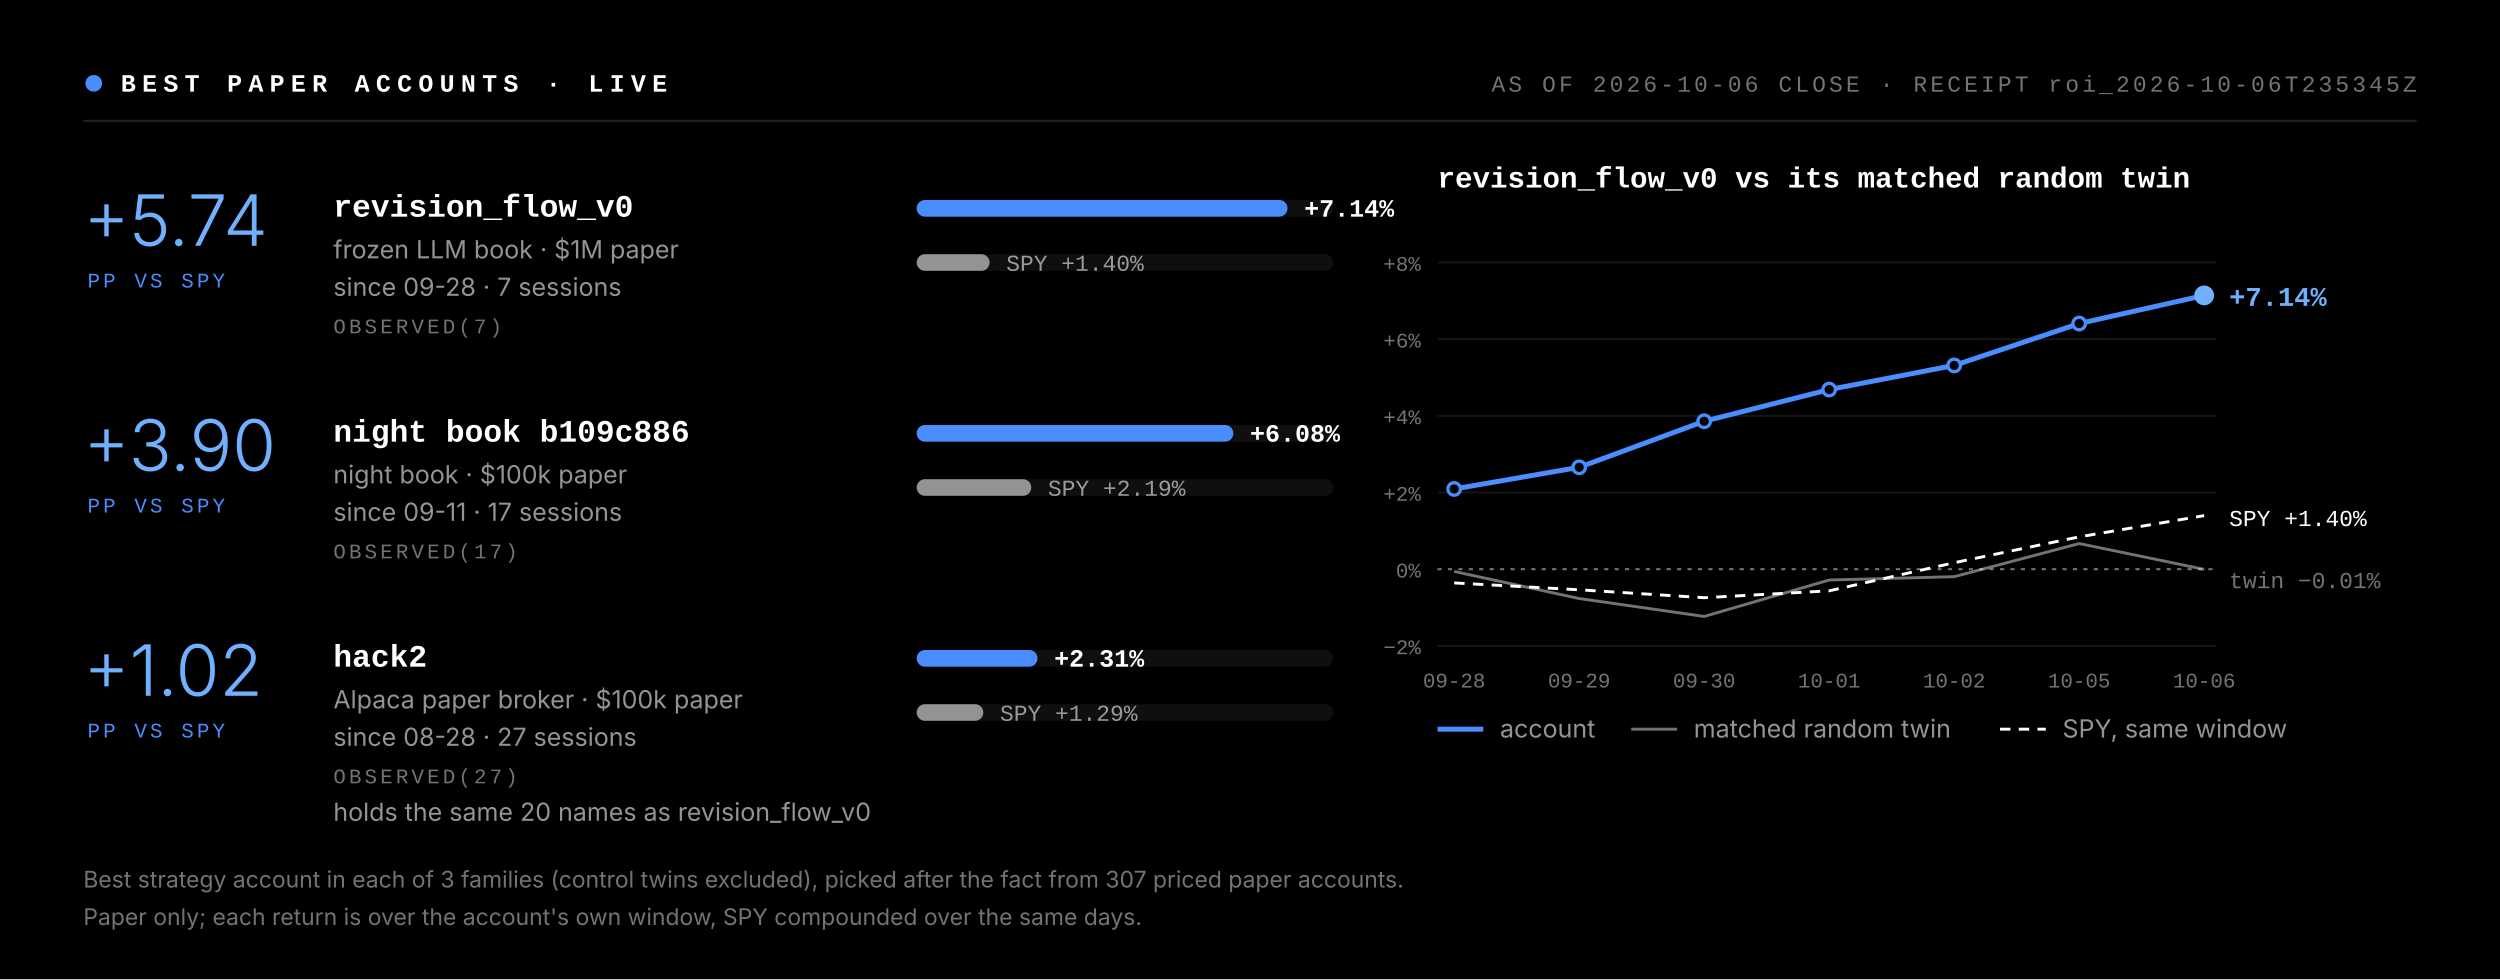
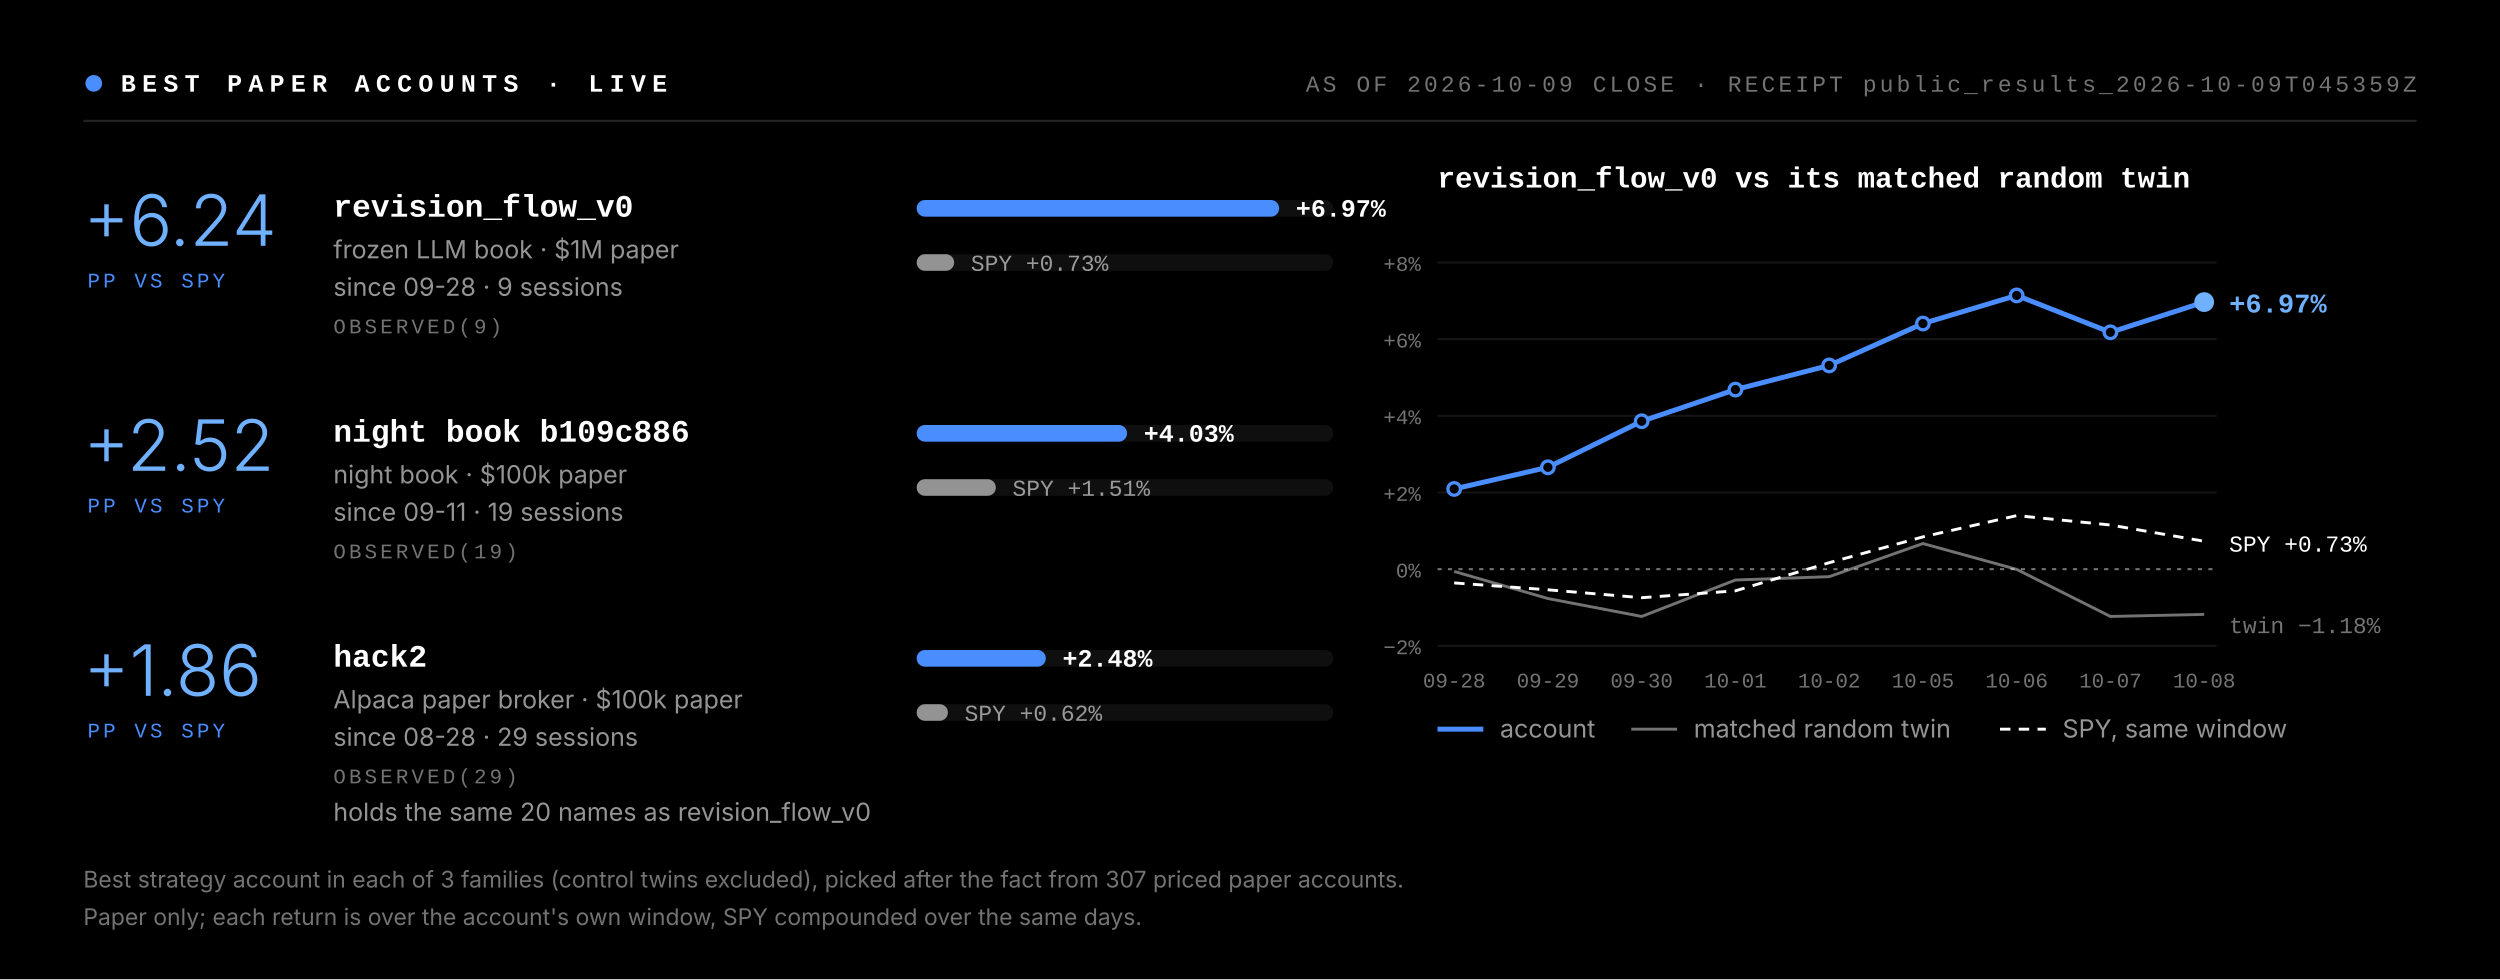
<svg xmlns="http://www.w3.org/2000/svg" width="1200" height="470" viewBox="0 0 1200 470" role="img" aria-labelledby="title desc">
  <style>.bg{fill:#000000}.sec{font:700 12px ui-monospace,SFMono-Regular,'SF Mono',Menlo,Consolas,'Liberation Mono',monospace;letter-spacing:3px;fill:#fff}.secr{font:400 11px ui-monospace,SFMono-Regular,'SF Mono',Menlo,Consolas,'Liberation Mono',monospace;letter-spacing:1.5px;fill:rgba(255,255,255,.45)}.rule{stroke:rgba(255,255,255,.14)}.live{fill:#4a8dff;animation:live 1.8s ease-out infinite}@keyframes live{0%{opacity:1}100%{opacity:.15}}.excess{font:300 34px Inter,-apple-system,BlinkMacSystemFont,'Segoe UI',Helvetica,Arial,sans-serif;fill:#6fb0ff}.exlab{font:500 10px ui-monospace,SFMono-Regular,'SF Mono',Menlo,Consolas,'Liberation Mono',monospace;letter-spacing:1.5px;fill:#4a8dff}.acct{font:600 15px ui-monospace,SFMono-Regular,'SF Mono',Menlo,Consolas,'Liberation Mono',monospace;fill:#fff}.meta{font:400 12px Inter,-apple-system,BlinkMacSystemFont,'Segoe UI',Helvetica,Arial,sans-serif;fill:rgba(255,255,255,.58)}.badge{font:500 10px ui-monospace,SFMono-Regular,'SF Mono',Menlo,Consolas,'Liberation Mono',monospace;letter-spacing:1.5px;fill:rgba(255,255,255,.45)}.track{fill:rgba(255,255,255,.06)}.bar-acct{fill:#4a8dff}.bar-spy{fill:rgba(255,255,255,.55)}.val{font:600 12px ui-monospace,SFMono-Regular,'SF Mono',Menlo,Consolas,'Liberation Mono',monospace;fill:#fff}.valspy{font:400 11px ui-monospace,SFMono-Regular,'SF Mono',Menlo,Consolas,'Liberation Mono',monospace;fill:rgba(255,255,255,.58)}.grid{stroke:rgba(255,255,255,.08)}.zero{stroke:rgba(255,255,255,.45);stroke-dasharray:2 3}.tick{font:400 10px ui-monospace,SFMono-Regular,'SF Mono',Menlo,Consolas,'Liberation Mono',monospace;fill:rgba(255,255,255,.45)}.ln-acct{fill:none;stroke:#4a8dff;stroke-width:2.4;stroke-linejoin:round}.ln-spy{fill:none;stroke:#fff;stroke-width:1.4;stroke-dasharray:5 4}.ln-twin{fill:none;stroke:rgba(255,255,255,.45);stroke-width:1.4}.pt{fill:#000000;stroke:#4a8dff;stroke-width:1.6}.pulse{fill:none;stroke:#6fb0ff;stroke-width:1.5}.pulse-core{fill:#6fb0ff}.lab-acct{font:600 13px ui-monospace,SFMono-Regular,'SF Mono',Menlo,Consolas,'Liberation Mono',monospace;fill:#6fb0ff}.lab-spy{font:400 11px ui-monospace,SFMono-Regular,'SF Mono',Menlo,Consolas,'Liberation Mono',monospace;fill:#fff}.lab-twin{font:400 11px ui-monospace,SFMono-Regular,'SF Mono',Menlo,Consolas,'Liberation Mono',monospace;fill:rgba(255,255,255,.45)}.ctitle{font:600 14px ui-monospace,SFMono-Regular,'SF Mono',Menlo,Consolas,'Liberation Mono',monospace;fill:#fff}.fine{font:400 11px Inter,-apple-system,BlinkMacSystemFont,'Segoe UI',Helvetica,Arial,sans-serif;fill:rgba(255,255,255,.45)}@media (prefers-reduced-motion: reduce){*{animation:none!important}}</style>
  <defs />
  <rect width="1200" height="470" class="bg" />
  <circle cx="45" cy="40" r="4" class="live" />
  <text x="58" y="44" class="sec">BEST PAPER ACCOUNTS · LIVE</text>
-   <text x="1160" y="44" class="secr" text-anchor="end">AS OF 2026-10-06 CLOSE · RECEIPT roi_2026-10-06T235345Z</text>
+   <text x="1160" y="44" class="secr" text-anchor="end">AS OF 2026-10-09 CLOSE · RECEIPT public_results_2026-10-09T045359Z</text>
  <line x1="40" y1="58" x2="1160" y2="58" class="rule" />
-   <text x="40" y="118" class="excess">+5.74</text>
+   <text x="40" y="118" class="excess">+6.24</text>
  <text x="42" y="138" class="exlab">PP VS SPY</text>
  <text x="160" y="104" class="acct">revision_flow_v0</text>
  <text x="160" y="124" class="meta">frozen LLM book · $1M paper</text>
-   <text x="160" y="142" class="meta">since 09-28 · 7 sessions</text>
-   <text x="160" y="160" class="badge">OBSERVED(7)</text>
+   <text x="160" y="142" class="meta">since 09-28 · 9 sessions</text>
+   <text x="160" y="160" class="badge">OBSERVED(9)</text>
  <rect x="440" y="96" width="200" height="8" class="track" rx="4" />
-   <rect x="440" y="96" width="178" height="8" class="bar-acct" rx="4">
-     <animate attributeName="width" from="0" to="178" dur="1.4s" begin="0.20s" fill="freeze" calcMode="spline" keyTimes="0;1" keySplines="0.2 0.8 0.2 1" />
+   <rect x="440" y="96" width="174" height="8" class="bar-acct" rx="4">
+     <animate attributeName="width" from="0" to="174" dur="1.4s" begin="0.20s" fill="freeze" calcMode="spline" keyTimes="0;1" keySplines="0.2 0.8 0.2 1" />
  </rect>
  <rect x="440" y="122" width="200" height="8" class="track" rx="4" />
-   <rect x="440" y="122" width="35" height="8" class="bar-spy" rx="4">
-     <animate attributeName="width" from="0" to="35" dur="1.4s" begin="0.20s" fill="freeze" calcMode="spline" keyTimes="0;1" keySplines="0.2 0.8 0.2 1" />
+   <rect x="440" y="122" width="18" height="8" class="bar-spy" rx="4">
+     <animate attributeName="width" from="0" to="18" dur="1.4s" begin="0.20s" fill="freeze" calcMode="spline" keyTimes="0;1" keySplines="0.2 0.8 0.2 1" />
  </rect>
-   <text x="626" y="104" class="val">+7.14%</text>
-   <text x="483" y="130" class="valspy">SPY +1.40%</text>
-   <text x="40" y="226" class="excess">+3.90</text>
+   <text x="622" y="104" class="val">+6.97%</text>
+   <text x="466" y="130" class="valspy">SPY +0.73%</text>
+   <text x="40" y="226" class="excess">+2.52</text>
  <text x="42" y="246" class="exlab">PP VS SPY</text>
  <text x="160" y="212" class="acct">night book b109c886</text>
  <text x="160" y="232" class="meta">night book · $100k paper</text>
-   <text x="160" y="250" class="meta">since 09-11 · 17 sessions</text>
-   <text x="160" y="268" class="badge">OBSERVED(17)</text>
+   <text x="160" y="250" class="meta">since 09-11 · 19 sessions</text>
+   <text x="160" y="268" class="badge">OBSERVED(19)</text>
  <rect x="440" y="204" width="200" height="8" class="track" rx="4" />
-   <rect x="440" y="204" width="152" height="8" class="bar-acct" rx="4">
-     <animate attributeName="width" from="0" to="152" dur="1.4s" begin="0.45s" fill="freeze" calcMode="spline" keyTimes="0;1" keySplines="0.2 0.8 0.2 1" />
+   <rect x="440" y="204" width="101" height="8" class="bar-acct" rx="4">
+     <animate attributeName="width" from="0" to="101" dur="1.4s" begin="0.45s" fill="freeze" calcMode="spline" keyTimes="0;1" keySplines="0.2 0.8 0.2 1" />
  </rect>
  <rect x="440" y="230" width="200" height="8" class="track" rx="4" />
-   <rect x="440" y="230" width="55" height="8" class="bar-spy" rx="4">
-     <animate attributeName="width" from="0" to="55" dur="1.4s" begin="0.45s" fill="freeze" calcMode="spline" keyTimes="0;1" keySplines="0.2 0.8 0.2 1" />
+   <rect x="440" y="230" width="38" height="8" class="bar-spy" rx="4">
+     <animate attributeName="width" from="0" to="38" dur="1.4s" begin="0.45s" fill="freeze" calcMode="spline" keyTimes="0;1" keySplines="0.2 0.8 0.2 1" />
  </rect>
-   <text x="600" y="212" class="val">+6.08%</text>
-   <text x="503" y="238" class="valspy">SPY +2.19%</text>
-   <text x="40" y="334" class="excess">+1.02</text>
+   <text x="549" y="212" class="val">+4.03%</text>
+   <text x="486" y="238" class="valspy">SPY +1.51%</text>
+   <text x="40" y="334" class="excess">+1.86</text>
  <text x="42" y="354" class="exlab">PP VS SPY</text>
  <text x="160" y="320" class="acct">hack2</text>
  <text x="160" y="340" class="meta">Alpaca paper broker · $100k paper</text>
-   <text x="160" y="358" class="meta">since 08-28 · 27 sessions</text>
-   <text x="160" y="376" class="badge">OBSERVED(27)</text>
+   <text x="160" y="358" class="meta">since 08-28 · 29 sessions</text>
+   <text x="160" y="376" class="badge">OBSERVED(29)</text>
  <text x="160" y="394" class="meta">holds the same 20 names as revision_flow_v0</text>
  <rect x="440" y="312" width="200" height="8" class="track" rx="4" />
-   <rect x="440" y="312" width="58" height="8" class="bar-acct" rx="4">
-     <animate attributeName="width" from="0" to="58" dur="1.4s" begin="0.70s" fill="freeze" calcMode="spline" keyTimes="0;1" keySplines="0.2 0.8 0.2 1" />
+   <rect x="440" y="312" width="62" height="8" class="bar-acct" rx="4">
+     <animate attributeName="width" from="0" to="62" dur="1.4s" begin="0.70s" fill="freeze" calcMode="spline" keyTimes="0;1" keySplines="0.2 0.8 0.2 1" />
  </rect>
  <rect x="440" y="338" width="200" height="8" class="track" rx="4" />
-   <rect x="440" y="338" width="32" height="8" class="bar-spy" rx="4">
-     <animate attributeName="width" from="0" to="32" dur="1.4s" begin="0.70s" fill="freeze" calcMode="spline" keyTimes="0;1" keySplines="0.2 0.8 0.2 1" />
+   <rect x="440" y="338" width="15" height="8" class="bar-spy" rx="4">
+     <animate attributeName="width" from="0" to="15" dur="1.4s" begin="0.70s" fill="freeze" calcMode="spline" keyTimes="0;1" keySplines="0.2 0.8 0.2 1" />
  </rect>
-   <text x="506" y="320" class="val">+2.31%</text>
-   <text x="480" y="346" class="valspy">SPY +1.29%</text>
+   <text x="510" y="320" class="val">+2.48%</text>
+   <text x="463" y="346" class="valspy">SPY +0.62%</text>
  <text x="690" y="90" class="ctitle">revision_flow_v0 vs its matched random twin</text>
  <line x1="690" y1="310.0" x2="1064" y2="310.0" class="grid" />
  <text x="682" y="314.0" class="tick" text-anchor="end">−2%</text>
  <line x1="690" y1="273.2" x2="1064" y2="273.2" class="zero" />
  <text x="682" y="277.2" class="tick" text-anchor="end">0%</text>
  <line x1="690" y1="236.4" x2="1064" y2="236.4" class="grid" />
  <text x="682" y="240.4" class="tick" text-anchor="end">+2%</text>
  <line x1="690" y1="199.6" x2="1064" y2="199.6" class="grid" />
  <text x="682" y="203.6" class="tick" text-anchor="end">+4%</text>
  <line x1="690" y1="162.8" x2="1064" y2="162.8" class="grid" />
  <text x="682" y="166.8" class="tick" text-anchor="end">+6%</text>
  <line x1="690" y1="126.0" x2="1064" y2="126.0" class="grid" />
  <text x="682" y="130.0" class="tick" text-anchor="end">+8%</text>
  <text x="698.0" y="330" class="tick" text-anchor="middle">09-28</text>
-   <text x="758.0" y="330" class="tick" text-anchor="middle">09-29</text>
-   <text x="818.0" y="330" class="tick" text-anchor="middle">09-30</text>
-   <text x="878.0" y="330" class="tick" text-anchor="middle">10-01</text>
-   <text x="938.0" y="330" class="tick" text-anchor="middle">10-02</text>
-   <text x="998.0" y="330" class="tick" text-anchor="middle">10-05</text>
-   <text x="1058.0" y="330" class="tick" text-anchor="middle">10-06</text>
+   <text x="743.0" y="330" class="tick" text-anchor="middle">09-29</text>
+   <text x="788.0" y="330" class="tick" text-anchor="middle">09-30</text>
+   <text x="833.0" y="330" class="tick" text-anchor="middle">10-01</text>
+   <text x="878.0" y="330" class="tick" text-anchor="middle">10-02</text>
+   <text x="923.0" y="330" class="tick" text-anchor="middle">10-05</text>
+   <text x="968.0" y="330" class="tick" text-anchor="middle">10-06</text>
+   <text x="1013.0" y="330" class="tick" text-anchor="middle">10-07</text>
+   <text x="1058.0" y="330" class="tick" text-anchor="middle">10-08</text>
  <clipPath id="reveal">
    <rect x="686" y="100" width="470" height="230">
      <animate attributeName="width" from="0" to="470" dur="2.6s" begin="0s" fill="freeze" calcMode="spline" keyTimes="0;1" keySplines="0.25 0.6 0.2 1" />
    </rect>
  </clipPath>
  <g clip-path="url(#reveal)">
-     <polyline points="698.0,279.8 758.0,283.1 818.0,286.9 878.0,283.6 938.0,270.1 998.0,257.7 1058.0,247.5" class="ln-spy" />
-     <polyline points="698.0,274.3 758.0,287.3 818.0,295.9 878.0,278.4 938.0,276.8 998.0,260.9 1058.0,273.3" class="ln-twin" />
-     <polyline points="698.0,234.7 758.0,224.3 818.0,202.2 878.0,187.0 938.0,175.4 998.0,155.3 1058.0,141.8" class="ln-acct" />
+     <polyline points="698.0,279.8 743.0,283.1 788.0,286.9 833.0,283.6 878.0,270.1 923.0,257.7 968.0,247.5 1013.0,252.0 1058.0,259.8" class="ln-spy" />
+     <polyline points="698.0,274.3 743.0,287.3 788.0,295.9 833.0,278.4 878.0,276.8 923.0,260.9 968.0,273.3 1013.0,295.9 1058.0,294.9" class="ln-twin" />
+     <polyline points="698.0,234.7 743.0,224.3 788.0,202.2 833.0,187.0 878.0,175.4 923.0,155.3 968.0,141.8 1013.0,159.5 1058.0,145.0" class="ln-acct" />
    <circle cx="698.0" cy="234.7" r="3" class="pt" />
-     <circle cx="758.0" cy="224.3" r="3" class="pt" />
-     <circle cx="818.0" cy="202.2" r="3" class="pt" />
-     <circle cx="878.0" cy="187.0" r="3" class="pt" />
-     <circle cx="938.0" cy="175.4" r="3" class="pt" />
-     <circle cx="998.0" cy="155.3" r="3" class="pt" />
-     <circle cx="1058.0" cy="141.8" r="3" class="pt" />
+     <circle cx="743.0" cy="224.3" r="3" class="pt" />
+     <circle cx="788.0" cy="202.2" r="3" class="pt" />
+     <circle cx="833.0" cy="187.0" r="3" class="pt" />
+     <circle cx="878.0" cy="175.4" r="3" class="pt" />
+     <circle cx="923.0" cy="155.3" r="3" class="pt" />
+     <circle cx="968.0" cy="141.8" r="3" class="pt" />
+     <circle cx="1013.0" cy="159.5" r="3" class="pt" />
+     <circle cx="1058.0" cy="145.0" r="3" class="pt" />
  </g>
-   <circle cx="1058.0" cy="141.8" r="4" class="pulse">
+   <circle cx="1058.0" cy="145.0" r="4" class="pulse">
    <animate attributeName="r" values="4;16" dur="2s" begin="2.6s" repeatCount="indefinite" />
    <animate attributeName="opacity" values="0.9;0" dur="2s" begin="2.6s" repeatCount="indefinite" />
  </circle>
-   <circle cx="1058.0" cy="141.8" r="4" class="pulse-core" />
-   <text x="1070.0" y="146.8" class="lab-acct">+7.14%</text>
-   <text x="1070.0" y="252.5" class="lab-spy">SPY +1.40%</text>
-   <text x="1070.0" y="282.3" class="lab-twin">twin −0.01%</text>
+   <circle cx="1058.0" cy="145.0" r="4" class="pulse-core" />
+   <text x="1070.0" y="150.0" class="lab-acct">+6.97%</text>
+   <text x="1070.0" y="264.8" class="lab-spy">SPY +0.73%</text>
+   <text x="1070.0" y="303.9" class="lab-twin">twin −1.18%</text>
  <line x1="690" y1="350" x2="712" y2="350" class="ln-acct" />
  <text x="720" y="354" class="meta">account</text>
  <line x1="783" y1="350" x2="805" y2="350" class="ln-twin" />
  <text x="813" y="354" class="meta">matched random twin</text>
  <line x1="960" y1="350" x2="982" y2="350" class="ln-spy" />
  <text x="990" y="354" class="meta">SPY, same window</text>
  <text x="40" y="426" class="fine">Best strategy account in each of 3 families (control twins excluded), picked after the fact from 307 priced paper accounts.</text>
  <text x="40" y="444" class="fine">Paper only; each return is over the account's own window, SPY compounded over the same days.</text>
</svg>
